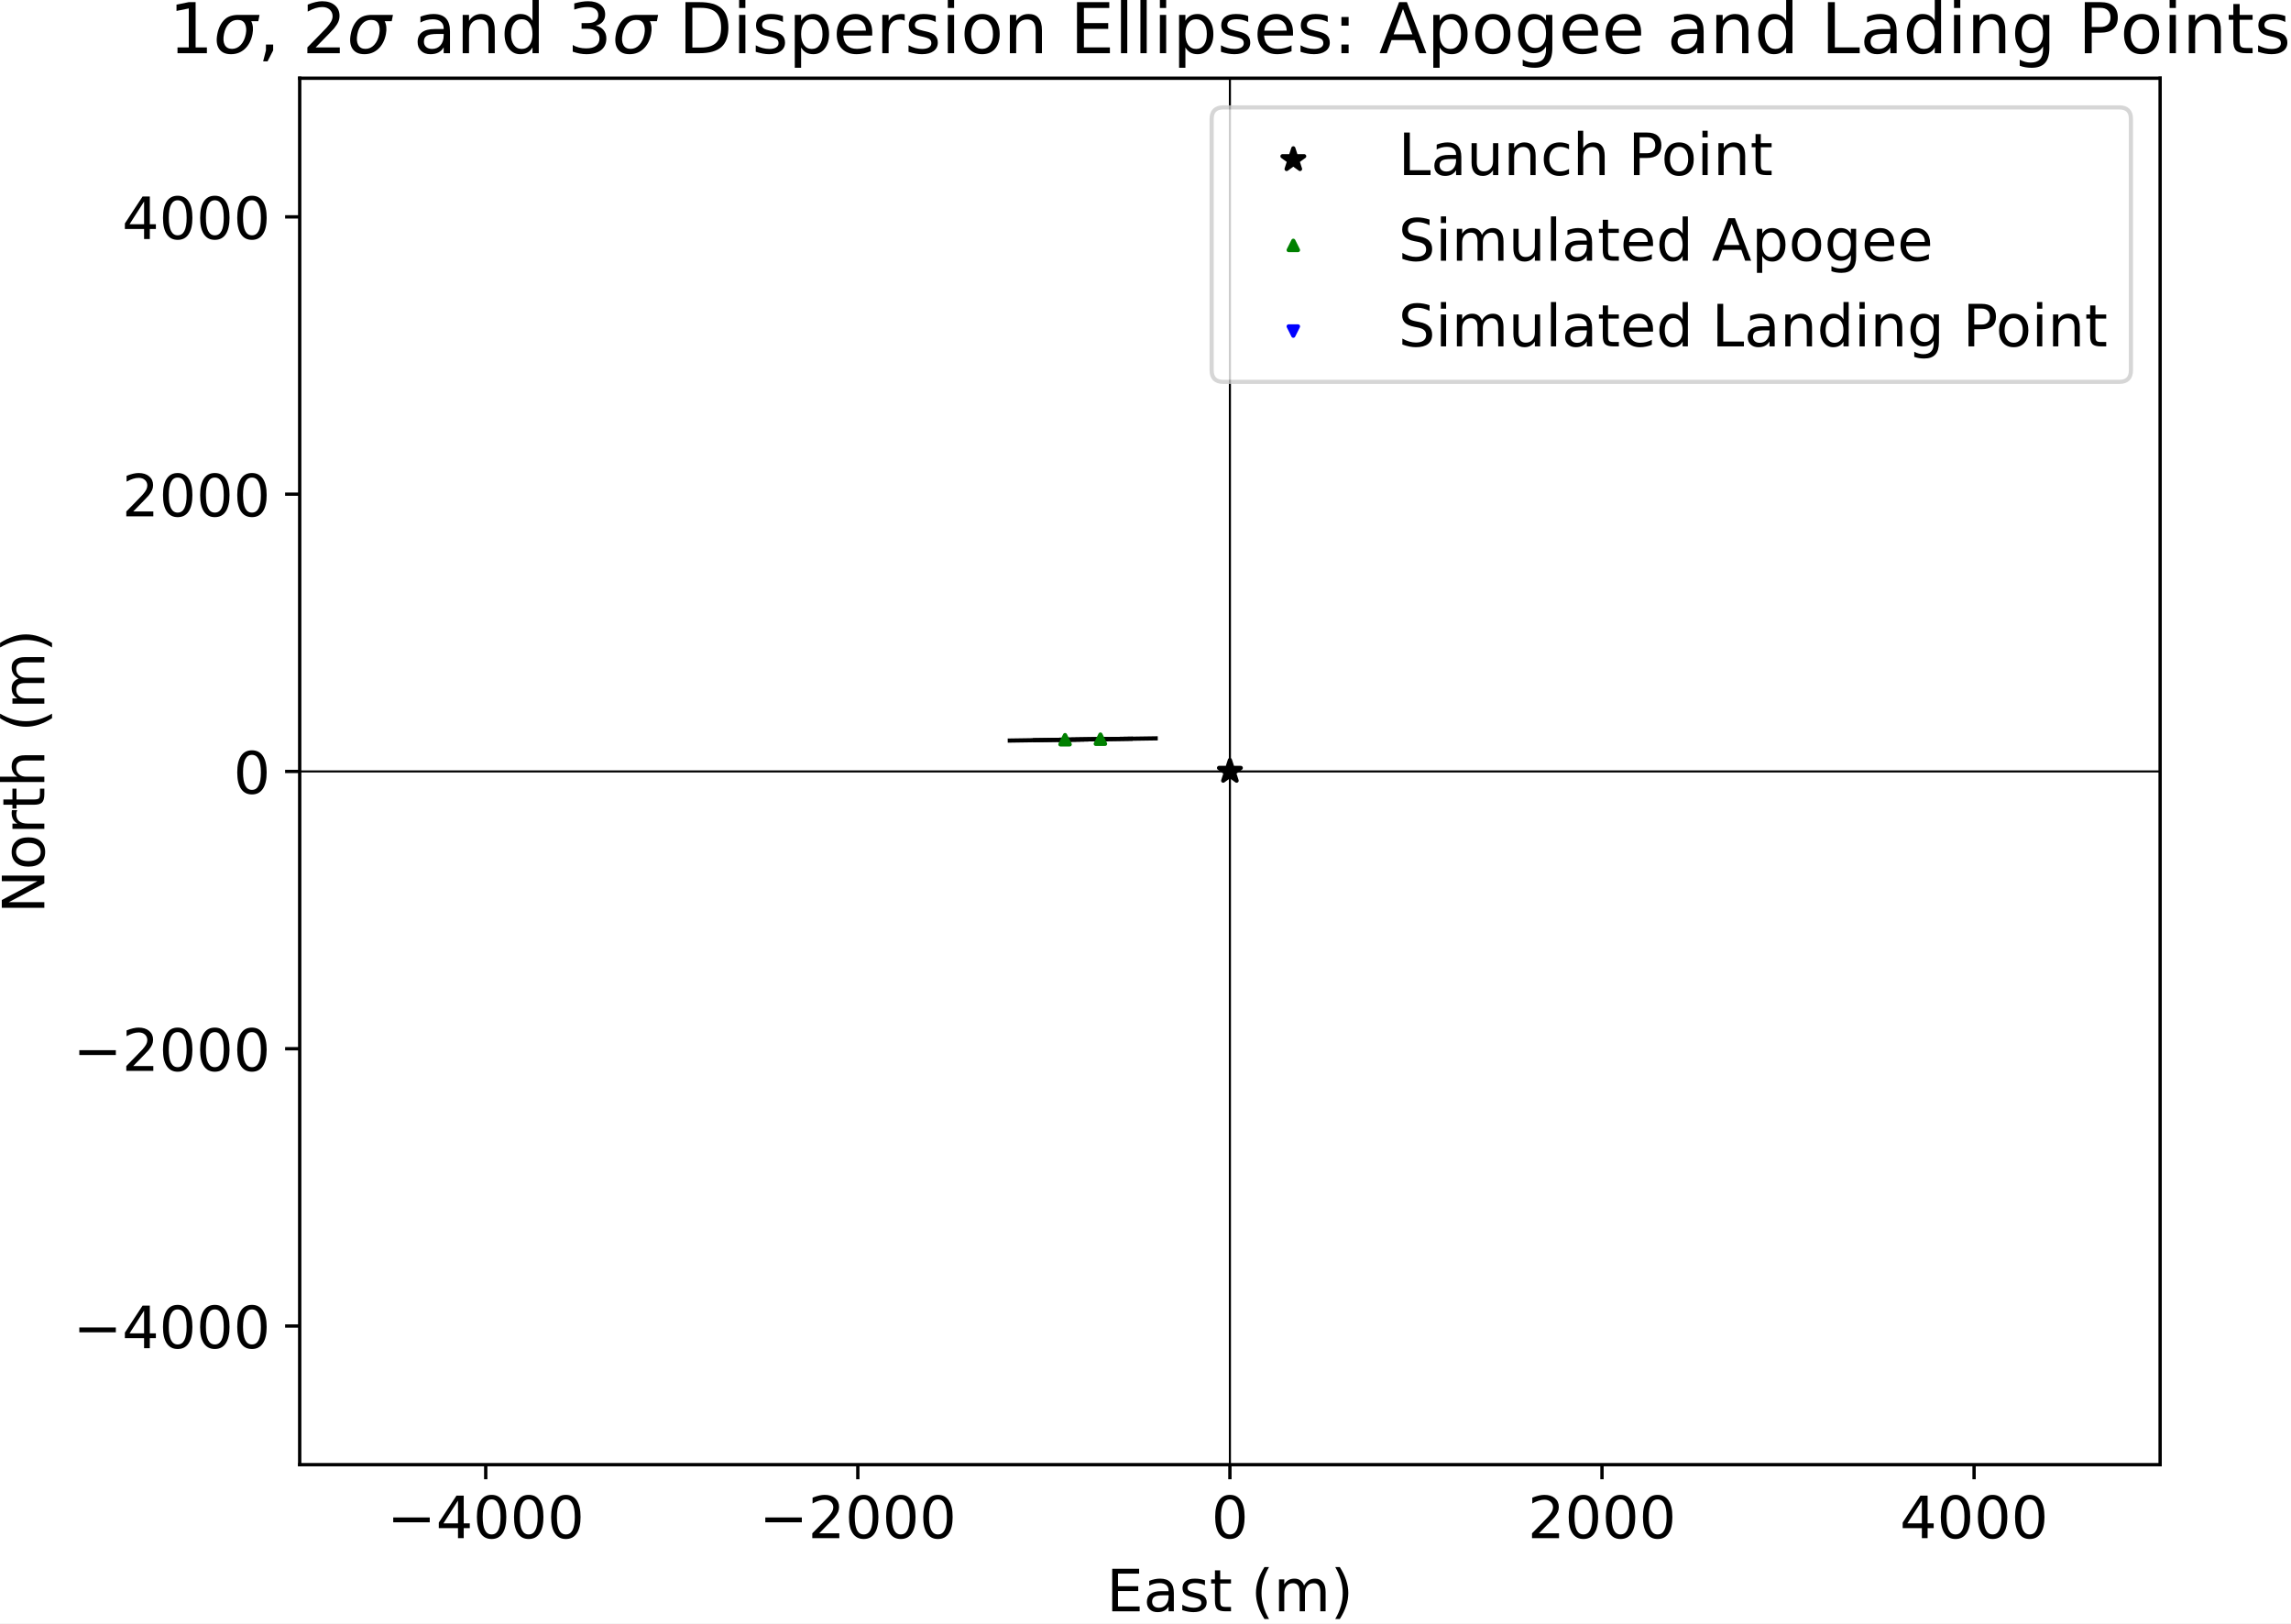
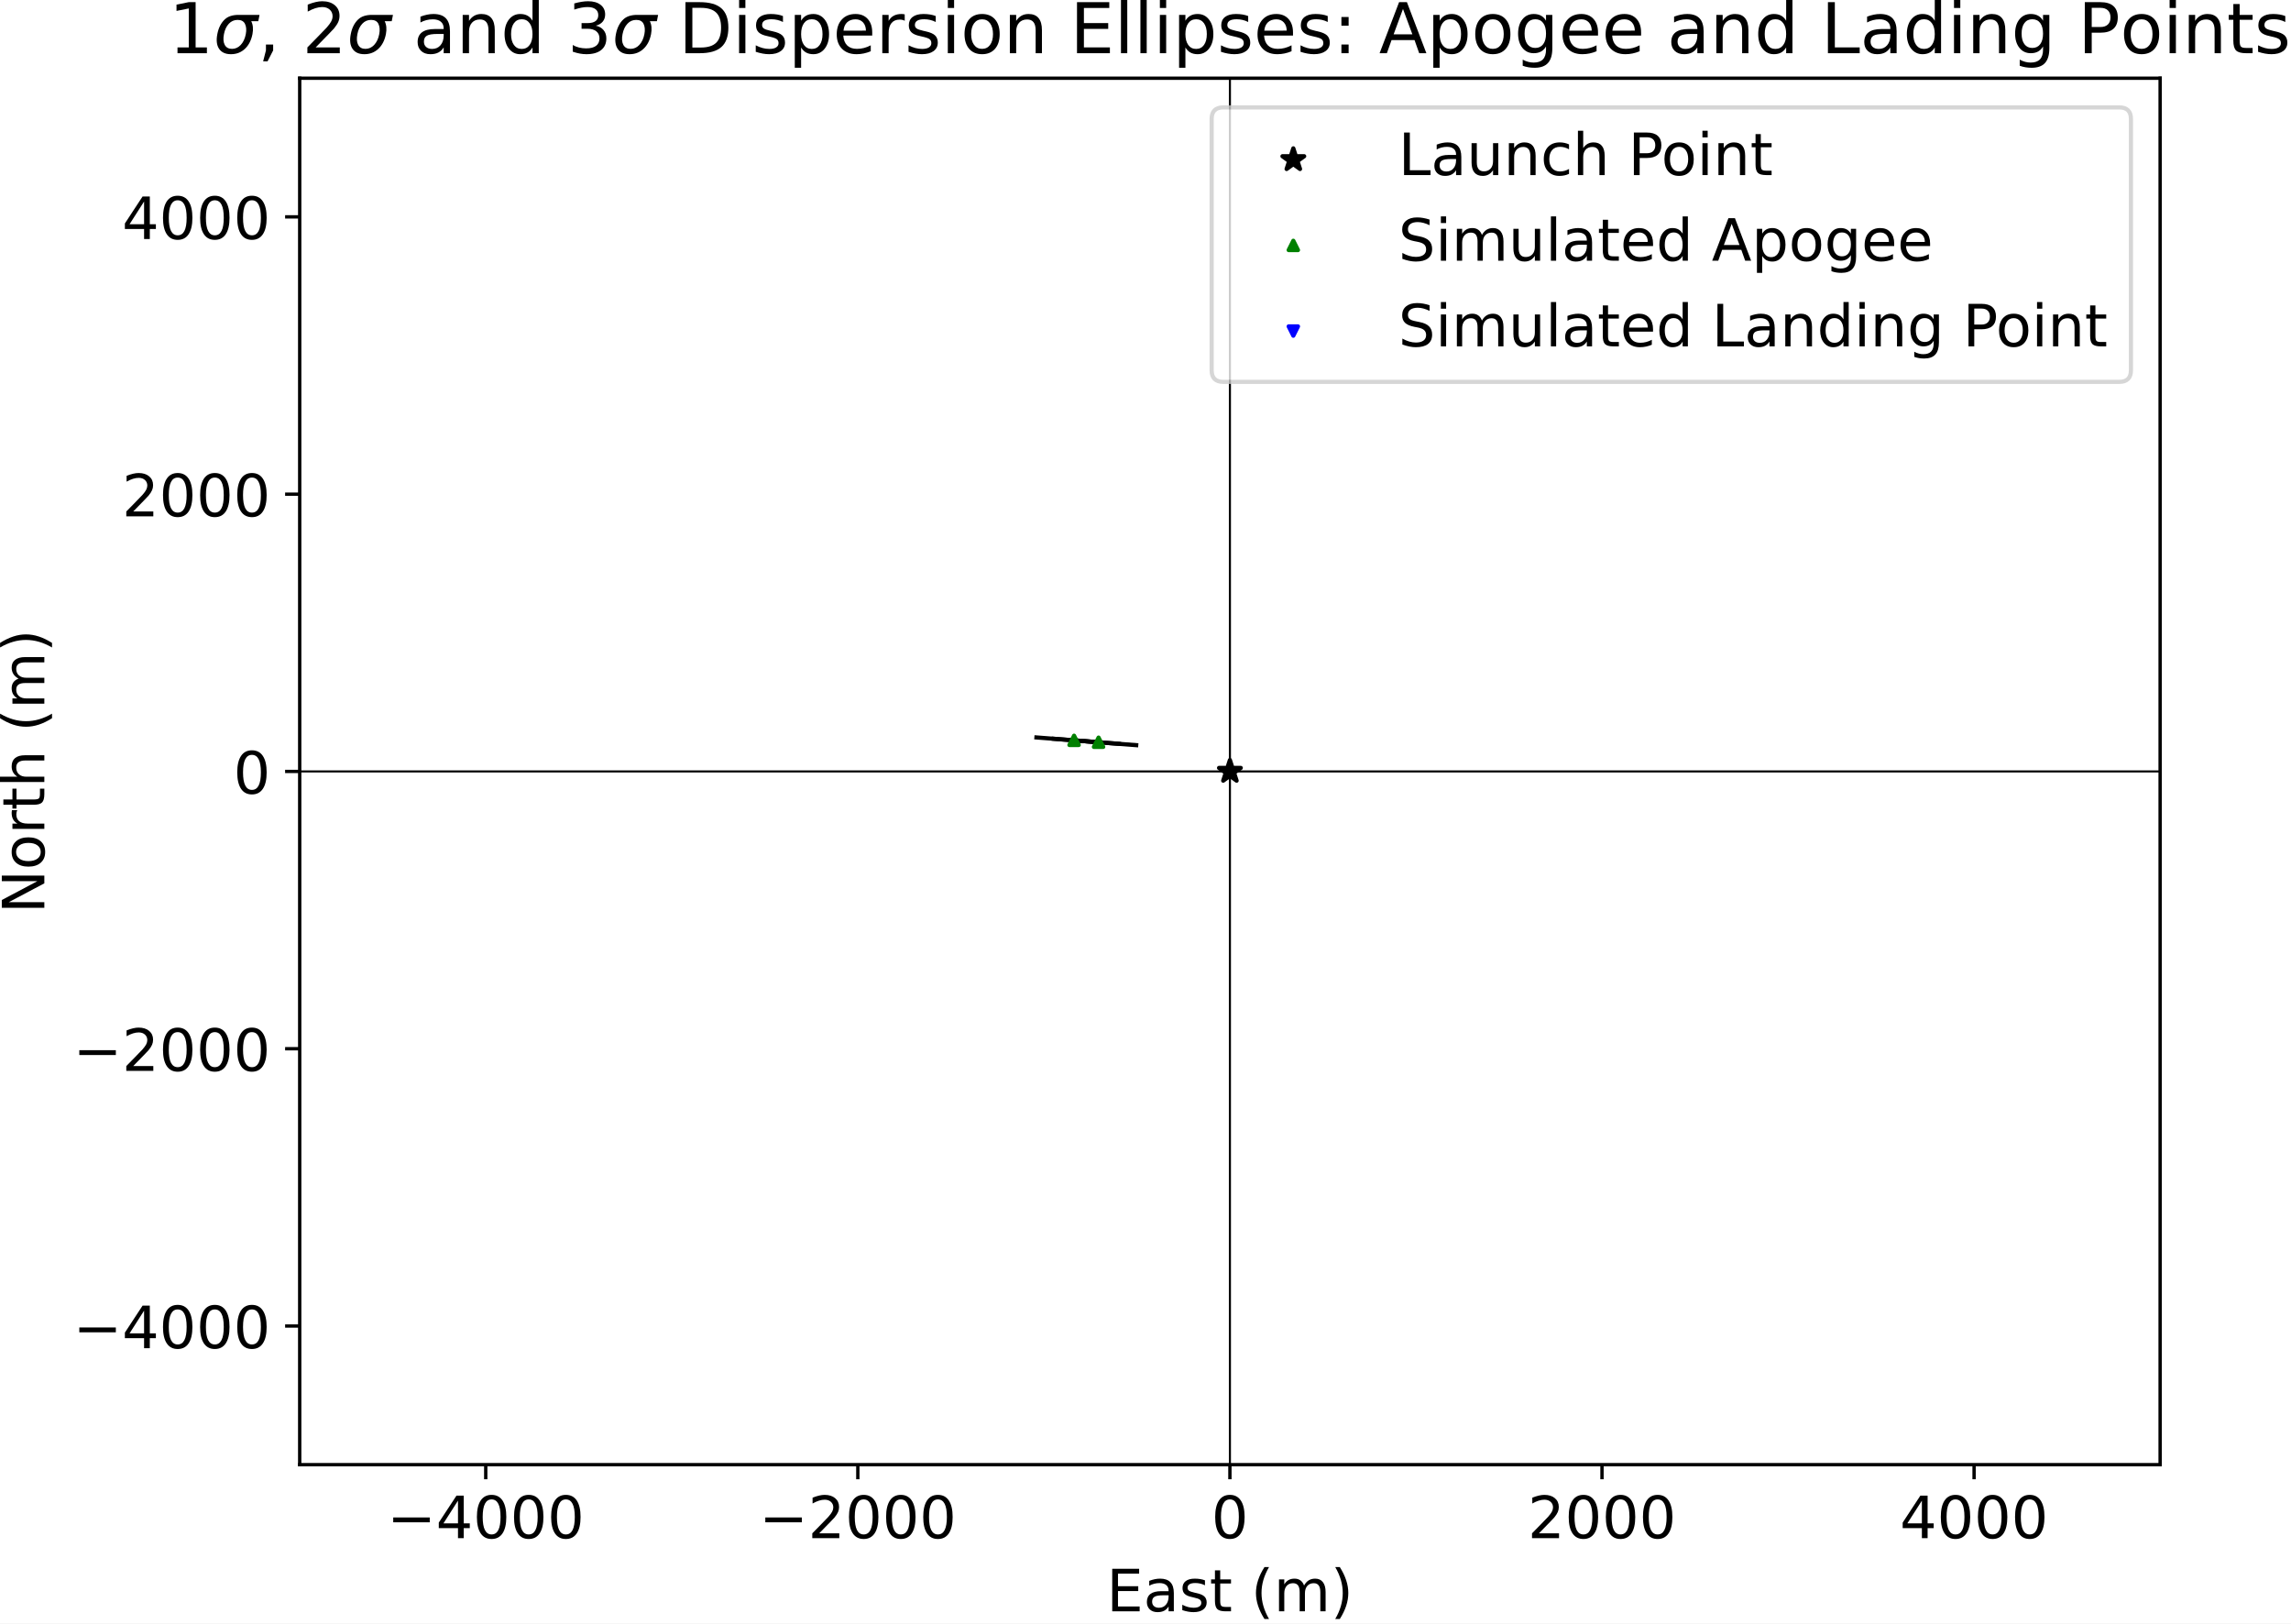
<svg xmlns="http://www.w3.org/2000/svg" xmlns:xlink="http://www.w3.org/1999/xlink" width="549.715pt" height="389.507pt" viewBox="0 0 549.715 389.507" version="1.1">
  <defs>
    <style type="text/css">*{stroke-linejoin: round; stroke-linecap: butt}</style>
  </defs>
  <g id="figure_1">
    <g id="patch_1">
      <path d="M 0 389.507  L 549.715 389.507  L 549.715 0  L 0 0  z " style="fill: #ffffff" />
    </g>
    <g id="axes_1">
      <g id="patch_2">
        <path d="M 71.911 351.408  L 518.311 351.408  L 518.311 18.768  L 71.911 18.768  z " style="fill: #ffffff" />
      </g>
      <g id="patch_3">
-         <path d="M 884.755 -57.603  C 877.961 -54.423 871.444 -51.373 866.64 -49.125  C 861.836 -46.877 859.136 -45.613 859.136 -45.613  C 859.136 -45.613 861.836 -46.877 866.64 -49.125  C 871.444 -51.373 877.961 -54.423 884.755 -57.603  C 891.549 -60.782 898.066 -63.832 902.871 -66.08  C 907.675 -68.329 910.374 -69.592 910.374 -69.592  C 910.374 -69.592 907.675 -68.329 902.871 -66.08  C 898.066 -63.832 891.549 -60.782 884.755 -57.603  z " clip-path="url(#p81b91c3a6a)" style="fill: #0000ff; fill-opacity: 0.2; stroke: #000000; stroke-linejoin: miter" />
+         <path d="M 884.714 -55.652  C 881.674 -54.784 878.758 -53.951 876.608 -53.337  C 874.459 -52.723 873.251 -52.378 873.251 -52.378  C 873.251 -52.378 874.459 -52.723 876.608 -53.337  C 878.758 -53.951 881.674 -54.784 884.714 -55.652  C 887.754 -56.52 890.67 -57.353 892.819 -57.967  C 894.969 -58.581 896.177 -58.926 896.177 -58.926  C 896.177 -58.926 894.969 -58.581 892.819 -57.967  C 890.67 -57.353 887.754 -56.52 884.714 -55.652  z " clip-path="url(#p2aa81effeb)" style="fill: #0000ff; fill-opacity: 0.2; stroke: #000000; stroke-linejoin: miter" />
      </g>
      <g id="patch_4">
-         <path d="M 884.755 -57.603  C 871.167 -51.244 858.133 -45.144 848.525 -40.647  C 838.916 -36.151 833.517 -33.624 833.517 -33.624  C 833.517 -33.624 838.916 -36.151 848.525 -40.647  C 858.133 -45.144 871.167 -51.244 884.755 -57.603  C 898.344 -63.962 911.377 -70.061 920.986 -74.558  C 930.594 -79.055 935.993 -81.581 935.993 -81.581  C 935.993 -81.581 930.594 -79.055 920.986 -74.558  C 911.377 -70.061 898.344 -63.962 884.755 -57.603  z " clip-path="url(#p81b91c3a6a)" style="fill: #0000ff; fill-opacity: 0.2; stroke: #000000; stroke-linejoin: miter" />
+         <path d="M 884.714 -55.652  C 878.634 -53.916 872.802 -52.25 868.503 -51.022  C 864.204 -49.794 861.788 -49.104 861.788 -49.104  C 861.788 -49.104 864.204 -49.794 868.503 -51.022  C 872.802 -52.25 878.634 -53.916 884.714 -55.652  C 890.794 -57.389 896.625 -59.054 900.925 -60.282  C 905.224 -61.51 907.639 -62.2 907.639 -62.2  C 907.639 -62.2 905.224 -61.51 900.925 -60.282  C 896.625 -59.054 890.794 -57.389 884.714 -55.652  z " clip-path="url(#p2aa81effeb)" style="fill: #0000ff; fill-opacity: 0.2; stroke: #000000; stroke-linejoin: miter" />
      </g>
      <g id="patch_5">
-         <path d="M 884.755 -57.603  C 864.373 -48.064 844.822 -38.915 830.409 -32.17  C 815.997 -25.425 807.898 -21.635 807.898 -21.635  C 807.898 -21.635 815.997 -25.425 830.409 -32.17  C 844.822 -38.915 864.373 -48.064 884.755 -57.603  C 905.138 -67.141 924.688 -76.291 939.101 -83.036  C 953.514 -89.78 961.612 -93.57 961.612 -93.57  C 961.612 -93.57 953.514 -89.78 939.101 -83.036  C 924.688 -76.291 905.138 -67.141 884.755 -57.603  z " clip-path="url(#p81b91c3a6a)" style="fill: #0000ff; fill-opacity: 0.2; stroke: #000000; stroke-linejoin: miter" />
+         <path d="M 884.714 -55.652  C 875.594 -53.047 866.846 -50.549 860.397 -48.707  C 853.949 -46.865 850.325 -45.83 850.325 -45.83  C 850.325 -45.83 853.949 -46.865 860.397 -48.707  C 866.846 -50.549 875.594 -53.047 884.714 -55.652  C 893.834 -58.257 902.581 -60.756 909.03 -62.597  C 915.479 -64.439 919.102 -65.474 919.102 -65.474  C 919.102 -65.474 915.479 -64.439 909.03 -62.597  C 902.581 -60.756 893.834 -58.257 884.714 -55.652  z " clip-path="url(#p2aa81effeb)" style="fill: #0000ff; fill-opacity: 0.2; stroke: #000000; stroke-linejoin: miter" />
      </g>
      <g id="patch_6">
-         <path d="M 259.797 177.415  C 258.206 177.439 256.679 177.462 255.554 177.48  C 254.429 177.497 253.797 177.506 253.797 177.506  C 253.797 177.506 254.429 177.497 255.554 177.48  C 256.679 177.462 258.206 177.439 259.797 177.415  C 261.389 177.391 262.915 177.368 264.04 177.351  C 265.166 177.334 265.798 177.324 265.798 177.324  C 265.798 177.324 265.166 177.334 264.04 177.351  C 262.915 177.368 261.389 177.391 259.797 177.415  z " clip-path="url(#p81b91c3a6a)" style="fill: #00ff00; fill-opacity: 0.2; stroke: #000000; stroke-linejoin: miter" />
+         <path d="M 260.657 177.857  C 259.555 177.771 258.498 177.689 257.719 177.629  C 256.939 177.569 256.502 177.535 256.502 177.535  C 256.502 177.535 256.939 177.569 257.719 177.629  C 258.498 177.689 259.555 177.771 260.657 177.857  C 261.76 177.942 262.817 178.024 263.596 178.084  C 264.375 178.145 264.813 178.179 264.813 178.179  C 264.813 178.179 264.375 178.145 263.596 178.084  C 262.817 178.024 261.76 177.942 260.657 177.857  z " clip-path="url(#p2aa81effeb)" style="fill: #00ff00; fill-opacity: 0.2; stroke: #000000; stroke-linejoin: miter" />
      </g>
      <g id="patch_7">
-         <path d="M 259.797 177.415  C 256.614 177.463 253.562 177.51 251.311 177.544  C 249.06 177.578 247.796 177.597 247.796 177.597  C 247.796 177.597 249.06 177.578 251.311 177.544  C 253.562 177.51 256.614 177.463 259.797 177.415  C 262.98 177.367 266.033 177.321 268.283 177.287  C 270.534 177.252 271.799 177.233 271.799 177.233  C 271.799 177.233 270.534 177.252 268.283 177.287  C 266.033 177.321 262.98 177.367 259.797 177.415  z " clip-path="url(#p81b91c3a6a)" style="fill: #00ff00; fill-opacity: 0.2; stroke: #000000; stroke-linejoin: miter" />
+         <path d="M 260.657 177.857  C 258.453 177.686 256.339 177.522 254.78 177.401  C 253.221 177.281 252.346 177.213 252.346 177.213  C 252.346 177.213 253.221 177.281 254.78 177.401  C 256.339 177.522 258.453 177.686 260.657 177.857  C 262.862 178.027 264.976 178.191 266.535 178.312  C 268.093 178.433 268.969 178.5 268.969 178.5  C 268.969 178.5 268.093 178.433 266.535 178.312  C 264.976 178.191 262.862 178.027 260.657 177.857  z " clip-path="url(#p2aa81effeb)" style="fill: #00ff00; fill-opacity: 0.2; stroke: #000000; stroke-linejoin: miter" />
      </g>
      <g id="patch_8">
-         <path d="M 259.797 177.415  C 255.023 177.488 250.444 177.557 247.068 177.608  C 243.692 177.659 241.795 177.688 241.795 177.688  C 241.795 177.688 243.692 177.659 247.068 177.608  C 250.444 177.557 255.023 177.488 259.797 177.415  C 264.571 177.343 269.151 177.273 272.527 177.222  C 275.902 177.171 277.799 177.142 277.799 177.142  C 277.799 177.142 275.902 177.171 272.527 177.222  C 269.151 177.273 264.571 177.343 259.797 177.415  z " clip-path="url(#p81b91c3a6a)" style="fill: #00ff00; fill-opacity: 0.2; stroke: #000000; stroke-linejoin: miter" />
+         <path d="M 260.657 177.857  C 257.351 177.6 254.18 177.355 251.842 177.174  C 249.504 176.993 248.19 176.891 248.19 176.891  C 248.19 176.891 249.504 176.993 251.842 177.174  C 254.18 177.355 257.351 177.6 260.657 177.857  C 263.964 178.113 267.135 178.358 269.473 178.539  C 271.811 178.721 273.125 178.822 273.125 178.822  C 273.125 178.822 271.811 178.721 269.473 178.539  C 267.135 178.358 263.964 178.113 260.657 177.857  z " clip-path="url(#p2aa81effeb)" style="fill: #00ff00; fill-opacity: 0.2; stroke: #000000; stroke-linejoin: miter" />
      </g>
      <g id="PathCollection_1">
        <defs>
-           <path id="m29f94beed4" d="M 0 -2.739  L -0.615 -0.846  L -2.605 -0.846  L -0.995 0.323  L -1.61 2.216  L -0 1.046  L 1.61 2.216  L 0.995 0.323  L 2.605 -0.846  L 0.615 -0.846  z " style="stroke: #000000" />
+           <path id="m7c6712a4f1" d="M 0 -2.739  L -0.615 -0.846  L -2.605 -0.846  L -0.995 0.323  L -1.61 2.216  L -0 1.046  L 1.61 2.216  L 0.995 0.323  L 2.605 -0.846  L 0.615 -0.846  z " style="stroke: #000000" />
        </defs>
-         <g clip-path="url(#p81b91c3a6a)">
-           <use xlink:href="#m29f94beed4" x="295.111" y="185.088" style="stroke: #000000" />
+         <g clip-path="url(#p2aa81effeb)">
+           <use xlink:href="#m7c6712a4f1" x="295.111" y="185.088" style="stroke: #000000" />
        </g>
      </g>
      <g id="PathCollection_2">
        <defs>
-           <path id="m6e2fe263b8" d="M 0 -1.118  L -1.118 1.118  L 1.118 1.118  z " style="stroke: #008000" />
+           <path id="m1bcacae730" d="M 0 -1.118  L -1.118 1.118  L 1.118 1.118  z " style="stroke: #008000" />
        </defs>
-         <g clip-path="url(#p81b91c3a6a)">
-           <use xlink:href="#m6e2fe263b8" x="264.04" y="177.351" style="fill: #008000; stroke: #008000" />
-           <use xlink:href="#m6e2fe263b8" x="255.554" y="177.48" style="fill: #008000; stroke: #008000" />
+         <g clip-path="url(#p2aa81effeb)">
+           <use xlink:href="#m1bcacae730" x="263.596" y="178.084" style="fill: #008000; stroke: #008000" />
+           <use xlink:href="#m1bcacae730" x="257.719" y="177.629" style="fill: #008000; stroke: #008000" />
        </g>
      </g>
      <g id="PathCollection_3">
        <defs>
-           <path id="m8ab99b69d7" d="M -0 1.118  L 1.118 -1.118  L -1.118 -1.118  z " style="stroke: #0000ff" />
+           <path id="m0e94efb087" d="M -0 1.118  L 1.118 -1.118  L -1.118 -1.118  z " style="stroke: #0000ff" />
        </defs>
-         <g clip-path="url(#p81b91c3a6a)" />
+         <g clip-path="url(#p2aa81effeb)" />
      </g>
      <g id="matplotlib.axis_1">
        <g id="xtick_1">
          <g id="line2d_1">
            <defs>
-               <path id="ma842c870fa" d="M 0 0  L 0 3.5  " style="stroke: #000000; stroke-width: 0.8" />
-             </defs>
-             <g>
-               <use xlink:href="#ma842c870fa" x="116.551" y="351.408" style="stroke: #000000; stroke-width: 0.8" />
+               <path id="m51ad701c44" d="M 0 0  L 0 3.5  " style="stroke: #000000; stroke-width: 0.8" />
+             </defs>
+             <g>
+               <use xlink:href="#m51ad701c44" x="116.551" y="351.408" style="stroke: #000000; stroke-width: 0.8" />
            </g>
          </g>
          <g id="text_1">
            <g transform="translate(92.87016 369.0458) scale(0.14 -0.14)">
              <defs>
                <path id="DejaVuSans-2212" d="M 678 2272  L 4684 2272  L 4684 1741  L 678 1741  L 678 2272  z " transform="scale(0.015625)" />
                <path id="DejaVuSans-34" d="M 2419 4116  L 825 1625  L 2419 1625  L 2419 4116  z M 2253 4666  L 3047 4666  L 3047 1625  L 3713 1625  L 3713 1100  L 3047 1100  L 3047 0  L 2419 0  L 2419 1100  L 313 1100  L 313 1709  L 2253 4666  z " transform="scale(0.015625)" />
                <path id="DejaVuSans-30" d="M 2034 4250  Q 1547 4250 1301 3770  Q 1056 3291 1056 2328  Q 1056 1369 1301 889  Q 1547 409 2034 409  Q 2525 409 2770 889  Q 3016 1369 3016 2328  Q 3016 3291 2770 3770  Q 2525 4250 2034 4250  z M 2034 4750  Q 2819 4750 3233 4129  Q 3647 3509 3647 2328  Q 3647 1150 3233 529  Q 2819 -91 2034 -91  Q 1250 -91 836 529  Q 422 1150 422 2328  Q 422 3509 836 4129  Q 1250 4750 2034 4750  z " transform="scale(0.015625)" />
              </defs>
              <use xlink:href="#DejaVuSans-2212" />
              <use xlink:href="#DejaVuSans-34" x="83.789" />
              <use xlink:href="#DejaVuSans-30" x="147.412" />
              <use xlink:href="#DejaVuSans-30" x="211.035" />
              <use xlink:href="#DejaVuSans-30" x="274.658" />
            </g>
          </g>
        </g>
        <g id="xtick_2">
          <g id="line2d_2">
            <g>
-               <use xlink:href="#ma842c870fa" x="205.831" y="351.408" style="stroke: #000000; stroke-width: 0.8" />
+               <use xlink:href="#m51ad701c44" x="205.831" y="351.408" style="stroke: #000000; stroke-width: 0.8" />
            </g>
          </g>
          <g id="text_2">
            <g transform="translate(182.1502 369.0458) scale(0.14 -0.14)">
              <defs>
                <path id="DejaVuSans-32" d="M 1228 531  L 3431 531  L 3431 0  L 469 0  L 469 531  Q 828 903 1448 1529  Q 2069 2156 2228 2338  Q 2531 2678 2651 2914  Q 2772 3150 2772 3378  Q 2772 3750 2511 3984  Q 2250 4219 1831 4219  Q 1534 4219 1204 4116  Q 875 4013 500 3803  L 500 4441  Q 881 4594 1212 4672  Q 1544 4750 1819 4750  Q 2544 4750 2975 4387  Q 3406 4025 3406 3419  Q 3406 3131 3298 2873  Q 3191 2616 2906 2266  Q 2828 2175 2409 1742  Q 1991 1309 1228 531  z " transform="scale(0.015625)" />
              </defs>
              <use xlink:href="#DejaVuSans-2212" />
              <use xlink:href="#DejaVuSans-32" x="83.789" />
              <use xlink:href="#DejaVuSans-30" x="147.412" />
              <use xlink:href="#DejaVuSans-30" x="211.035" />
              <use xlink:href="#DejaVuSans-30" x="274.658" />
            </g>
          </g>
        </g>
        <g id="xtick_3">
          <g id="line2d_3">
            <g>
-               <use xlink:href="#ma842c870fa" x="295.111" y="351.408" style="stroke: #000000; stroke-width: 0.8" />
+               <use xlink:href="#m51ad701c44" x="295.111" y="351.408" style="stroke: #000000; stroke-width: 0.8" />
            </g>
          </g>
          <g id="text_3">
            <g transform="translate(290.6572 369.0458) scale(0.14 -0.14)">
              <use xlink:href="#DejaVuSans-30" />
            </g>
          </g>
        </g>
        <g id="xtick_4">
          <g id="line2d_4">
            <g>
-               <use xlink:href="#ma842c870fa" x="384.391" y="351.408" style="stroke: #000000; stroke-width: 0.8" />
+               <use xlink:href="#m51ad701c44" x="384.391" y="351.408" style="stroke: #000000; stroke-width: 0.8" />
            </g>
          </g>
          <g id="text_4">
            <g transform="translate(366.5759 369.0458) scale(0.14 -0.14)">
              <use xlink:href="#DejaVuSans-32" />
              <use xlink:href="#DejaVuSans-30" x="63.623" />
              <use xlink:href="#DejaVuSans-30" x="127.246" />
              <use xlink:href="#DejaVuSans-30" x="190.869" />
            </g>
          </g>
        </g>
        <g id="xtick_5">
          <g id="line2d_5">
            <g>
-               <use xlink:href="#ma842c870fa" x="473.671" y="351.408" style="stroke: #000000; stroke-width: 0.8" />
+               <use xlink:href="#m51ad701c44" x="473.671" y="351.408" style="stroke: #000000; stroke-width: 0.8" />
            </g>
          </g>
          <g id="text_5">
            <g transform="translate(455.8559 369.0458) scale(0.14 -0.14)">
              <use xlink:href="#DejaVuSans-34" />
              <use xlink:href="#DejaVuSans-30" x="63.623" />
              <use xlink:href="#DejaVuSans-30" x="127.246" />
              <use xlink:href="#DejaVuSans-30" x="190.869" />
            </g>
          </g>
        </g>
        <g id="text_6">
          <g transform="translate(265.502 386.5952) scale(0.14 -0.14)">
            <defs>
              <path id="DejaVuSans-45" d="M 628 4666  L 3578 4666  L 3578 4134  L 1259 4134  L 1259 2753  L 3481 2753  L 3481 2222  L 1259 2222  L 1259 531  L 3634 531  L 3634 0  L 628 0  L 628 4666  z " transform="scale(0.015625)" />
              <path id="DejaVuSans-61" d="M 2194 1759  Q 1497 1759 1228 1600  Q 959 1441 959 1056  Q 959 750 1161 570  Q 1363 391 1709 391  Q 2188 391 2477 730  Q 2766 1069 2766 1631  L 2766 1759  L 2194 1759  z M 3341 1997  L 3341 0  L 2766 0  L 2766 531  Q 2569 213 2275 61  Q 1981 -91 1556 -91  Q 1019 -91 701 211  Q 384 513 384 1019  Q 384 1609 779 1909  Q 1175 2209 1959 2209  L 2766 2209  L 2766 2266  Q 2766 2663 2505 2880  Q 2244 3097 1772 3097  Q 1472 3097 1187 3025  Q 903 2953 641 2809  L 641 3341  Q 956 3463 1253 3523  Q 1550 3584 1831 3584  Q 2591 3584 2966 3190  Q 3341 2797 3341 1997  z " transform="scale(0.015625)" />
              <path id="DejaVuSans-73" d="M 2834 3397  L 2834 2853  Q 2591 2978 2328 3040  Q 2066 3103 1784 3103  Q 1356 3103 1142 2972  Q 928 2841 928 2578  Q 928 2378 1081 2264  Q 1234 2150 1697 2047  L 1894 2003  Q 2506 1872 2764 1633  Q 3022 1394 3022 966  Q 3022 478 2636 193  Q 2250 -91 1575 -91  Q 1294 -91 989 -36  Q 684 19 347 128  L 347 722  Q 666 556 975 473  Q 1284 391 1588 391  Q 1994 391 2212 530  Q 2431 669 2431 922  Q 2431 1156 2273 1281  Q 2116 1406 1581 1522  L 1381 1569  Q 847 1681 609 1914  Q 372 2147 372 2553  Q 372 3047 722 3315  Q 1072 3584 1716 3584  Q 2034 3584 2315 3537  Q 2597 3491 2834 3397  z " transform="scale(0.015625)" />
              <path id="DejaVuSans-74" d="M 1172 4494  L 1172 3500  L 2356 3500  L 2356 3053  L 1172 3053  L 1172 1153  Q 1172 725 1289 603  Q 1406 481 1766 481  L 2356 481  L 2356 0  L 1766 0  Q 1100 0 847 248  Q 594 497 594 1153  L 594 3053  L 172 3053  L 172 3500  L 594 3500  L 594 4494  L 1172 4494  z " transform="scale(0.015625)" />
              <path id="DejaVuSans-20" transform="scale(0.015625)" />
              <path id="DejaVuSans-28" d="M 1984 4856  Q 1566 4138 1362 3434  Q 1159 2731 1159 2009  Q 1159 1288 1364 580  Q 1569 -128 1984 -844  L 1484 -844  Q 1016 -109 783 600  Q 550 1309 550 2009  Q 550 2706 781 3412  Q 1013 4119 1484 4856  L 1984 4856  z " transform="scale(0.015625)" />
              <path id="DejaVuSans-6d" d="M 3328 2828  Q 3544 3216 3844 3400  Q 4144 3584 4550 3584  Q 5097 3584 5394 3201  Q 5691 2819 5691 2113  L 5691 0  L 5113 0  L 5113 2094  Q 5113 2597 4934 2840  Q 4756 3084 4391 3084  Q 3944 3084 3684 2787  Q 3425 2491 3425 1978  L 3425 0  L 2847 0  L 2847 2094  Q 2847 2600 2669 2842  Q 2491 3084 2119 3084  Q 1678 3084 1418 2786  Q 1159 2488 1159 1978  L 1159 0  L 581 0  L 581 3500  L 1159 3500  L 1159 2956  Q 1356 3278 1631 3431  Q 1906 3584 2284 3584  Q 2666 3584 2933 3390  Q 3200 3197 3328 2828  z " transform="scale(0.015625)" />
              <path id="DejaVuSans-29" d="M 513 4856  L 1013 4856  Q 1481 4119 1714 3412  Q 1947 2706 1947 2009  Q 1947 1309 1714 600  Q 1481 -109 1013 -844  L 513 -844  Q 928 -128 1133 580  Q 1338 1288 1338 2009  Q 1338 2731 1133 3434  Q 928 4138 513 4856  z " transform="scale(0.015625)" />
            </defs>
            <use xlink:href="#DejaVuSans-45" />
            <use xlink:href="#DejaVuSans-61" x="63.184" />
            <use xlink:href="#DejaVuSans-73" x="124.463" />
            <use xlink:href="#DejaVuSans-74" x="176.562" />
            <use xlink:href="#DejaVuSans-20" x="215.771" />
            <use xlink:href="#DejaVuSans-28" x="247.559" />
            <use xlink:href="#DejaVuSans-6d" x="286.572" />
            <use xlink:href="#DejaVuSans-29" x="383.984" />
          </g>
        </g>
      </g>
      <g id="matplotlib.axis_2">
        <g id="ytick_1">
          <g id="line2d_6">
            <defs>
-               <path id="m833cebc4b7" d="M 0 0  L -3.5 0  " style="stroke: #000000; stroke-width: 0.8" />
-             </defs>
-             <g>
-               <use xlink:href="#m833cebc4b7" x="71.911" y="318.144" style="stroke: #000000; stroke-width: 0.8" />
+               <path id="mfba6aefbe6" d="M 0 0  L -3.5 0  " style="stroke: #000000; stroke-width: 0.8" />
+             </defs>
+             <g>
+               <use xlink:href="#mfba6aefbe6" x="71.911" y="318.144" style="stroke: #000000; stroke-width: 0.8" />
            </g>
          </g>
          <g id="text_7">
            <g transform="translate(17.54938 323.4629) scale(0.14 -0.14)">
              <use xlink:href="#DejaVuSans-2212" />
              <use xlink:href="#DejaVuSans-34" x="83.789" />
              <use xlink:href="#DejaVuSans-30" x="147.412" />
              <use xlink:href="#DejaVuSans-30" x="211.035" />
              <use xlink:href="#DejaVuSans-30" x="274.658" />
            </g>
          </g>
        </g>
        <g id="ytick_2">
          <g id="line2d_7">
            <g>
-               <use xlink:href="#m833cebc4b7" x="71.911" y="251.616" style="stroke: #000000; stroke-width: 0.8" />
+               <use xlink:href="#mfba6aefbe6" x="71.911" y="251.616" style="stroke: #000000; stroke-width: 0.8" />
            </g>
          </g>
          <g id="text_8">
            <g transform="translate(17.54938 256.9349) scale(0.14 -0.14)">
              <use xlink:href="#DejaVuSans-2212" />
              <use xlink:href="#DejaVuSans-32" x="83.789" />
              <use xlink:href="#DejaVuSans-30" x="147.412" />
              <use xlink:href="#DejaVuSans-30" x="211.035" />
              <use xlink:href="#DejaVuSans-30" x="274.658" />
            </g>
          </g>
        </g>
        <g id="ytick_3">
          <g id="line2d_8">
            <g>
-               <use xlink:href="#m833cebc4b7" x="71.911" y="185.088" style="stroke: #000000; stroke-width: 0.8" />
+               <use xlink:href="#mfba6aefbe6" x="71.911" y="185.088" style="stroke: #000000; stroke-width: 0.8" />
            </g>
          </g>
          <g id="text_9">
            <g transform="translate(56.00344 190.4069) scale(0.14 -0.14)">
              <use xlink:href="#DejaVuSans-30" />
            </g>
          </g>
        </g>
        <g id="ytick_4">
          <g id="line2d_9">
            <g>
-               <use xlink:href="#m833cebc4b7" x="71.911" y="118.56" style="stroke: #000000; stroke-width: 0.8" />
+               <use xlink:href="#mfba6aefbe6" x="71.911" y="118.56" style="stroke: #000000; stroke-width: 0.8" />
            </g>
          </g>
          <g id="text_10">
            <g transform="translate(29.28094 123.8789) scale(0.14 -0.14)">
              <use xlink:href="#DejaVuSans-32" />
              <use xlink:href="#DejaVuSans-30" x="63.623" />
              <use xlink:href="#DejaVuSans-30" x="127.246" />
              <use xlink:href="#DejaVuSans-30" x="190.869" />
            </g>
          </g>
        </g>
        <g id="ytick_5">
          <g id="line2d_10">
            <g>
-               <use xlink:href="#m833cebc4b7" x="71.911" y="52.032" style="stroke: #000000; stroke-width: 0.8" />
+               <use xlink:href="#mfba6aefbe6" x="71.911" y="52.032" style="stroke: #000000; stroke-width: 0.8" />
            </g>
          </g>
          <g id="text_11">
            <g transform="translate(29.28094 57.35091) scale(0.14 -0.14)">
              <use xlink:href="#DejaVuSans-34" />
              <use xlink:href="#DejaVuSans-30" x="63.623" />
              <use xlink:href="#DejaVuSans-30" x="127.246" />
              <use xlink:href="#DejaVuSans-30" x="190.869" />
            </g>
          </g>
        </g>
        <g id="text_12">
          <g transform="translate(10.63781 219.1714) rotate(-90) scale(0.14 -0.14)">
            <defs>
              <path id="DejaVuSans-4e" d="M 628 4666  L 1478 4666  L 3547 763  L 3547 4666  L 4159 4666  L 4159 0  L 3309 0  L 1241 3903  L 1241 0  L 628 0  L 628 4666  z " transform="scale(0.015625)" />
              <path id="DejaVuSans-6f" d="M 1959 3097  Q 1497 3097 1228 2736  Q 959 2375 959 1747  Q 959 1119 1226 758  Q 1494 397 1959 397  Q 2419 397 2687 759  Q 2956 1122 2956 1747  Q 2956 2369 2687 2733  Q 2419 3097 1959 3097  z M 1959 3584  Q 2709 3584 3137 3096  Q 3566 2609 3566 1747  Q 3566 888 3137 398  Q 2709 -91 1959 -91  Q 1206 -91 779 398  Q 353 888 353 1747  Q 353 2609 779 3096  Q 1206 3584 1959 3584  z " transform="scale(0.015625)" />
              <path id="DejaVuSans-72" d="M 2631 2963  Q 2534 3019 2420 3045  Q 2306 3072 2169 3072  Q 1681 3072 1420 2755  Q 1159 2438 1159 1844  L 1159 0  L 581 0  L 581 3500  L 1159 3500  L 1159 2956  Q 1341 3275 1631 3429  Q 1922 3584 2338 3584  Q 2397 3584 2469 3576  Q 2541 3569 2628 3553  L 2631 2963  z " transform="scale(0.015625)" />
              <path id="DejaVuSans-68" d="M 3513 2113  L 3513 0  L 2938 0  L 2938 2094  Q 2938 2591 2744 2837  Q 2550 3084 2163 3084  Q 1697 3084 1428 2787  Q 1159 2491 1159 1978  L 1159 0  L 581 0  L 581 4863  L 1159 4863  L 1159 2956  Q 1366 3272 1645 3428  Q 1925 3584 2291 3584  Q 2894 3584 3203 3211  Q 3513 2838 3513 2113  z " transform="scale(0.015625)" />
            </defs>
            <use xlink:href="#DejaVuSans-4e" />
            <use xlink:href="#DejaVuSans-6f" x="74.805" />
            <use xlink:href="#DejaVuSans-72" x="135.986" />
            <use xlink:href="#DejaVuSans-74" x="177.1" />
            <use xlink:href="#DejaVuSans-68" x="216.309" />
            <use xlink:href="#DejaVuSans-20" x="279.688" />
            <use xlink:href="#DejaVuSans-28" x="311.475" />
            <use xlink:href="#DejaVuSans-6d" x="350.488" />
            <use xlink:href="#DejaVuSans-29" x="447.9" />
          </g>
        </g>
      </g>
      <g id="line2d_11">
-         <path d="M 71.911 185.088  L 518.311 185.088  " clip-path="url(#p81b91c3a6a)" style="fill: none; stroke: #000000; stroke-width: 0.5; stroke-linecap: square" />
+         <path d="M 71.911 185.088  L 518.311 185.088  " clip-path="url(#p2aa81effeb)" style="fill: none; stroke: #000000; stroke-width: 0.5; stroke-linecap: square" />
      </g>
      <g id="line2d_12">
-         <path d="M 295.111 351.408  L 295.111 18.768  " clip-path="url(#p81b91c3a6a)" style="fill: none; stroke: #000000; stroke-width: 0.5; stroke-linecap: square" />
+         <path d="M 295.111 351.408  L 295.111 18.768  " clip-path="url(#p2aa81effeb)" style="fill: none; stroke: #000000; stroke-width: 0.5; stroke-linecap: square" />
      </g>
      <g id="patch_9">
        <path d="M 71.911 351.408  L 71.911 18.768  " style="fill: none; stroke: #000000; stroke-width: 0.8; stroke-linejoin: miter; stroke-linecap: square" />
      </g>
      <g id="patch_10">
        <path d="M 518.311 351.408  L 518.311 18.768  " style="fill: none; stroke: #000000; stroke-width: 0.8; stroke-linejoin: miter; stroke-linecap: square" />
      </g>
      <g id="patch_11">
        <path d="M 71.911 351.408  L 518.311 351.408  " style="fill: none; stroke: #000000; stroke-width: 0.8; stroke-linejoin: miter; stroke-linecap: square" />
      </g>
      <g id="patch_12">
        <path d="M 71.911 18.768  L 518.311 18.768  " style="fill: none; stroke: #000000; stroke-width: 0.8; stroke-linejoin: miter; stroke-linecap: square" />
      </g>
      <g id="text_13">
        <g transform="translate(40.50694 12.768) scale(0.168 -0.168)">
          <defs>
            <path id="DejaVuSans-31" d="M 794 531  L 1825 531  L 1825 4091  L 703 3866  L 703 4441  L 1819 4666  L 2450 4666  L 2450 531  L 3481 531  L 3481 0  L 794 0  L 794 531  z " transform="scale(0.015625)" />
            <path id="DejaVuSans-Oblique-3c3" d="M 2219 3044  Q 1744 3044 1422 2700  Q 1081 2341 969 1747  Q 844 1119 1044 756  Q 1241 397 1706 397  Q 2166 397 2503 759  Q 2844 1122 2966 1747  Q 3075 2319 2881 2700  Q 2700 3044 2219 3044  z M 2309 3503  L 4219 3500  L 4106 2925  L 3463 2925  Q 3706 2438 3575 1747  Q 3406 888 2884 400  Q 2359 -91 1609 -91  Q 856 -91 525 400  Q 194 888 363 1747  Q 528 2609 1050 3097  Q 1484 3503 2309 3503  z " transform="scale(0.015625)" />
            <path id="DejaVuSans-2c" d="M 750 794  L 1409 794  L 1409 256  L 897 -744  L 494 -744  L 750 256  L 750 794  z " transform="scale(0.015625)" />
            <path id="DejaVuSans-6e" d="M 3513 2113  L 3513 0  L 2938 0  L 2938 2094  Q 2938 2591 2744 2837  Q 2550 3084 2163 3084  Q 1697 3084 1428 2787  Q 1159 2491 1159 1978  L 1159 0  L 581 0  L 581 3500  L 1159 3500  L 1159 2956  Q 1366 3272 1645 3428  Q 1925 3584 2291 3584  Q 2894 3584 3203 3211  Q 3513 2838 3513 2113  z " transform="scale(0.015625)" />
            <path id="DejaVuSans-64" d="M 2906 2969  L 2906 4863  L 3481 4863  L 3481 0  L 2906 0  L 2906 525  Q 2725 213 2448 61  Q 2172 -91 1784 -91  Q 1150 -91 751 415  Q 353 922 353 1747  Q 353 2572 751 3078  Q 1150 3584 1784 3584  Q 2172 3584 2448 3432  Q 2725 3281 2906 2969  z M 947 1747  Q 947 1113 1208 752  Q 1469 391 1925 391  Q 2381 391 2643 752  Q 2906 1113 2906 1747  Q 2906 2381 2643 2742  Q 2381 3103 1925 3103  Q 1469 3103 1208 2742  Q 947 2381 947 1747  z " transform="scale(0.015625)" />
            <path id="DejaVuSans-33" d="M 2597 2516  Q 3050 2419 3304 2112  Q 3559 1806 3559 1356  Q 3559 666 3084 287  Q 2609 -91 1734 -91  Q 1441 -91 1130 -33  Q 819 25 488 141  L 488 750  Q 750 597 1062 519  Q 1375 441 1716 441  Q 2309 441 2620 675  Q 2931 909 2931 1356  Q 2931 1769 2642 2001  Q 2353 2234 1838 2234  L 1294 2234  L 1294 2753  L 1863 2753  Q 2328 2753 2575 2939  Q 2822 3125 2822 3475  Q 2822 3834 2567 4026  Q 2313 4219 1838 4219  Q 1578 4219 1281 4162  Q 984 4106 628 3988  L 628 4550  Q 988 4650 1302 4700  Q 1616 4750 1894 4750  Q 2613 4750 3031 4423  Q 3450 4097 3450 3541  Q 3450 3153 3228 2886  Q 3006 2619 2597 2516  z " transform="scale(0.015625)" />
            <path id="DejaVuSans-44" d="M 1259 4147  L 1259 519  L 2022 519  Q 2988 519 3436 956  Q 3884 1394 3884 2338  Q 3884 3275 3436 3711  Q 2988 4147 2022 4147  L 1259 4147  z M 628 4666  L 1925 4666  Q 3281 4666 3915 4102  Q 4550 3538 4550 2338  Q 4550 1131 3912 565  Q 3275 0 1925 0  L 628 0  L 628 4666  z " transform="scale(0.015625)" />
            <path id="DejaVuSans-69" d="M 603 3500  L 1178 3500  L 1178 0  L 603 0  L 603 3500  z M 603 4863  L 1178 4863  L 1178 4134  L 603 4134  L 603 4863  z " transform="scale(0.015625)" />
            <path id="DejaVuSans-70" d="M 1159 525  L 1159 -1331  L 581 -1331  L 581 3500  L 1159 3500  L 1159 2969  Q 1341 3281 1617 3432  Q 1894 3584 2278 3584  Q 2916 3584 3314 3078  Q 3713 2572 3713 1747  Q 3713 922 3314 415  Q 2916 -91 2278 -91  Q 1894 -91 1617 61  Q 1341 213 1159 525  z M 3116 1747  Q 3116 2381 2855 2742  Q 2594 3103 2138 3103  Q 1681 3103 1420 2742  Q 1159 2381 1159 1747  Q 1159 1113 1420 752  Q 1681 391 2138 391  Q 2594 391 2855 752  Q 3116 1113 3116 1747  z " transform="scale(0.015625)" />
            <path id="DejaVuSans-65" d="M 3597 1894  L 3597 1613  L 953 1613  Q 991 1019 1311 708  Q 1631 397 2203 397  Q 2534 397 2845 478  Q 3156 559 3463 722  L 3463 178  Q 3153 47 2828 -22  Q 2503 -91 2169 -91  Q 1331 -91 842 396  Q 353 884 353 1716  Q 353 2575 817 3079  Q 1281 3584 2069 3584  Q 2775 3584 3186 3129  Q 3597 2675 3597 1894  z M 3022 2063  Q 3016 2534 2758 2815  Q 2500 3097 2075 3097  Q 1594 3097 1305 2825  Q 1016 2553 972 2059  L 3022 2063  z " transform="scale(0.015625)" />
            <path id="DejaVuSans-6c" d="M 603 4863  L 1178 4863  L 1178 0  L 603 0  L 603 4863  z " transform="scale(0.015625)" />
            <path id="DejaVuSans-3a" d="M 750 794  L 1409 794  L 1409 0  L 750 0  L 750 794  z M 750 3309  L 1409 3309  L 1409 2516  L 750 2516  L 750 3309  z " transform="scale(0.015625)" />
            <path id="DejaVuSans-41" d="M 2188 4044  L 1331 1722  L 3047 1722  L 2188 4044  z M 1831 4666  L 2547 4666  L 4325 0  L 3669 0  L 3244 1197  L 1141 1197  L 716 0  L 50 0  L 1831 4666  z " transform="scale(0.015625)" />
            <path id="DejaVuSans-67" d="M 2906 1791  Q 2906 2416 2648 2759  Q 2391 3103 1925 3103  Q 1463 3103 1205 2759  Q 947 2416 947 1791  Q 947 1169 1205 825  Q 1463 481 1925 481  Q 2391 481 2648 825  Q 2906 1169 2906 1791  z M 3481 434  Q 3481 -459 3084 -895  Q 2688 -1331 1869 -1331  Q 1566 -1331 1297 -1286  Q 1028 -1241 775 -1147  L 775 -588  Q 1028 -725 1275 -790  Q 1522 -856 1778 -856  Q 2344 -856 2625 -561  Q 2906 -266 2906 331  L 2906 616  Q 2728 306 2450 153  Q 2172 0 1784 0  Q 1141 0 747 490  Q 353 981 353 1791  Q 353 2603 747 3093  Q 1141 3584 1784 3584  Q 2172 3584 2450 3431  Q 2728 3278 2906 2969  L 2906 3500  L 3481 3500  L 3481 434  z " transform="scale(0.015625)" />
            <path id="DejaVuSans-4c" d="M 628 4666  L 1259 4666  L 1259 531  L 3531 531  L 3531 0  L 628 0  L 628 4666  z " transform="scale(0.015625)" />
            <path id="DejaVuSans-50" d="M 1259 4147  L 1259 2394  L 2053 2394  Q 2494 2394 2734 2622  Q 2975 2850 2975 3272  Q 2975 3691 2734 3919  Q 2494 4147 2053 4147  L 1259 4147  z M 628 4666  L 2053 4666  Q 2838 4666 3239 4311  Q 3641 3956 3641 3272  Q 3641 2581 3239 2228  Q 2838 1875 2053 1875  L 1259 1875  L 1259 0  L 628 0  L 628 4666  z " transform="scale(0.015625)" />
          </defs>
          <use xlink:href="#DejaVuSans-31" transform="translate(0 0.015625)" />
          <use xlink:href="#DejaVuSans-Oblique-3c3" transform="translate(63.62305 0.015625)" />
          <use xlink:href="#DejaVuSans-2c" transform="translate(127.002 0.015625)" />
          <use xlink:href="#DejaVuSans-20" transform="translate(158.7891 0.015625)" />
          <use xlink:href="#DejaVuSans-32" transform="translate(190.5762 0.015625)" />
          <use xlink:href="#DejaVuSans-Oblique-3c3" transform="translate(254.1992 0.015625)" />
          <use xlink:href="#DejaVuSans-20" transform="translate(317.5781 0.015625)" />
          <use xlink:href="#DejaVuSans-61" transform="translate(349.3652 0.015625)" />
          <use xlink:href="#DejaVuSans-6e" transform="translate(410.6445 0.015625)" />
          <use xlink:href="#DejaVuSans-64" transform="translate(474.0234 0.015625)" />
          <use xlink:href="#DejaVuSans-20" transform="translate(537.5 0.015625)" />
          <use xlink:href="#DejaVuSans-33" transform="translate(569.2871 0.015625)" />
          <use xlink:href="#DejaVuSans-Oblique-3c3" transform="translate(632.9102 0.015625)" />
          <use xlink:href="#DejaVuSans-20" transform="translate(696.2891 0.015625)" />
          <use xlink:href="#DejaVuSans-44" transform="translate(728.0762 0.015625)" />
          <use xlink:href="#DejaVuSans-69" transform="translate(805.0781 0.015625)" />
          <use xlink:href="#DejaVuSans-73" transform="translate(832.8613 0.015625)" />
          <use xlink:href="#DejaVuSans-70" transform="translate(884.9609 0.015625)" />
          <use xlink:href="#DejaVuSans-65" transform="translate(948.4375 0.015625)" />
          <use xlink:href="#DejaVuSans-72" transform="translate(1009.961 0.015625)" />
          <use xlink:href="#DejaVuSans-73" transform="translate(1051.074 0.015625)" />
          <use xlink:href="#DejaVuSans-69" transform="translate(1103.174 0.015625)" />
          <use xlink:href="#DejaVuSans-6f" transform="translate(1130.957 0.015625)" />
          <use xlink:href="#DejaVuSans-6e" transform="translate(1192.139 0.015625)" />
          <use xlink:href="#DejaVuSans-20" transform="translate(1255.518 0.015625)" />
          <use xlink:href="#DejaVuSans-45" transform="translate(1287.305 0.015625)" />
          <use xlink:href="#DejaVuSans-6c" transform="translate(1350.488 0.015625)" />
          <use xlink:href="#DejaVuSans-6c" transform="translate(1378.271 0.015625)" />
          <use xlink:href="#DejaVuSans-69" transform="translate(1406.055 0.015625)" />
          <use xlink:href="#DejaVuSans-70" transform="translate(1433.838 0.015625)" />
          <use xlink:href="#DejaVuSans-73" transform="translate(1497.314 0.015625)" />
          <use xlink:href="#DejaVuSans-65" transform="translate(1549.414 0.015625)" />
          <use xlink:href="#DejaVuSans-73" transform="translate(1610.938 0.015625)" />
          <use xlink:href="#DejaVuSans-3a" transform="translate(1663.037 0.015625)" />
          <use xlink:href="#DejaVuSans-20" transform="translate(1696.729 0.015625)" />
          <use xlink:href="#DejaVuSans-41" transform="translate(1728.516 0.015625)" />
          <use xlink:href="#DejaVuSans-70" transform="translate(1796.924 0.015625)" />
          <use xlink:href="#DejaVuSans-6f" transform="translate(1860.4 0.015625)" />
          <use xlink:href="#DejaVuSans-67" transform="translate(1921.582 0.015625)" />
          <use xlink:href="#DejaVuSans-65" transform="translate(1985.059 0.015625)" />
          <use xlink:href="#DejaVuSans-65" transform="translate(2046.582 0.015625)" />
          <use xlink:href="#DejaVuSans-20" transform="translate(2108.105 0.015625)" />
          <use xlink:href="#DejaVuSans-61" transform="translate(2139.893 0.015625)" />
          <use xlink:href="#DejaVuSans-6e" transform="translate(2201.172 0.015625)" />
          <use xlink:href="#DejaVuSans-64" transform="translate(2264.551 0.015625)" />
          <use xlink:href="#DejaVuSans-20" transform="translate(2328.027 0.015625)" />
          <use xlink:href="#DejaVuSans-4c" transform="translate(2359.814 0.015625)" />
          <use xlink:href="#DejaVuSans-61" transform="translate(2415.527 0.015625)" />
          <use xlink:href="#DejaVuSans-64" transform="translate(2476.807 0.015625)" />
          <use xlink:href="#DejaVuSans-69" transform="translate(2540.283 0.015625)" />
          <use xlink:href="#DejaVuSans-6e" transform="translate(2568.066 0.015625)" />
          <use xlink:href="#DejaVuSans-67" transform="translate(2631.445 0.015625)" />
          <use xlink:href="#DejaVuSans-20" transform="translate(2694.922 0.015625)" />
          <use xlink:href="#DejaVuSans-50" transform="translate(2726.709 0.015625)" />
          <use xlink:href="#DejaVuSans-6f" transform="translate(2787.012 0.015625)" />
          <use xlink:href="#DejaVuSans-69" transform="translate(2848.193 0.015625)" />
          <use xlink:href="#DejaVuSans-6e" transform="translate(2875.977 0.015625)" />
          <use xlink:href="#DejaVuSans-74" transform="translate(2939.355 0.015625)" />
          <use xlink:href="#DejaVuSans-73" transform="translate(2978.564 0.015625)" />
        </g>
      </g>
      <g id="legend_1">
        <g id="patch_13">
          <path d="M 293.526 91.616  L 508.511 91.616  Q 511.311 91.616 511.311 88.816  L 511.311 28.568  Q 511.311 25.768 508.511 25.768  L 293.526 25.768  Q 290.726 25.768 290.726 28.568  L 290.726 88.816  Q 290.726 91.616 293.526 91.616  z " style="fill: #ffffff; opacity: 0.8; stroke: #cccccc; stroke-linejoin: miter" />
        </g>
        <g id="PathCollection_4">
          <g>
-             <use xlink:href="#m29f94beed4" x="310.326" y="38.331" style="stroke: #000000" />
+             <use xlink:href="#m7c6712a4f1" x="310.326" y="38.331" style="stroke: #000000" />
          </g>
        </g>
        <g id="text_14">
          <g transform="translate(335.5256 42.00581) scale(0.14 -0.14)">
            <defs>
              <path id="DejaVuSans-75" d="M 544 1381  L 544 3500  L 1119 3500  L 1119 1403  Q 1119 906 1312 657  Q 1506 409 1894 409  Q 2359 409 2629 706  Q 2900 1003 2900 1516  L 2900 3500  L 3475 3500  L 3475 0  L 2900 0  L 2900 538  Q 2691 219 2414 64  Q 2138 -91 1772 -91  Q 1169 -91 856 284  Q 544 659 544 1381  z M 1991 3584  L 1991 3584  z " transform="scale(0.015625)" />
              <path id="DejaVuSans-63" d="M 3122 3366  L 3122 2828  Q 2878 2963 2633 3030  Q 2388 3097 2138 3097  Q 1578 3097 1268 2742  Q 959 2388 959 1747  Q 959 1106 1268 751  Q 1578 397 2138 397  Q 2388 397 2633 464  Q 2878 531 3122 666  L 3122 134  Q 2881 22 2623 -34  Q 2366 -91 2075 -91  Q 1284 -91 818 406  Q 353 903 353 1747  Q 353 2603 823 3093  Q 1294 3584 2113 3584  Q 2378 3584 2631 3529  Q 2884 3475 3122 3366  z " transform="scale(0.015625)" />
            </defs>
            <use xlink:href="#DejaVuSans-4c" />
            <use xlink:href="#DejaVuSans-61" x="55.713" />
            <use xlink:href="#DejaVuSans-75" x="116.992" />
            <use xlink:href="#DejaVuSans-6e" x="180.371" />
            <use xlink:href="#DejaVuSans-63" x="243.75" />
            <use xlink:href="#DejaVuSans-68" x="298.73" />
            <use xlink:href="#DejaVuSans-20" x="362.109" />
            <use xlink:href="#DejaVuSans-50" x="393.896" />
            <use xlink:href="#DejaVuSans-6f" x="450.574" />
            <use xlink:href="#DejaVuSans-69" x="511.756" />
            <use xlink:href="#DejaVuSans-6e" x="539.539" />
            <use xlink:href="#DejaVuSans-74" x="602.918" />
          </g>
        </g>
        <g id="PathCollection_5">
          <g>
-             <use xlink:href="#m6e2fe263b8" x="310.326" y="58.88" style="fill: #008000; stroke: #008000" />
+             <use xlink:href="#m1bcacae730" x="310.326" y="58.88" style="fill: #008000; stroke: #008000" />
          </g>
        </g>
        <g id="text_15">
          <g transform="translate(335.5256 62.55519) scale(0.14 -0.14)">
            <defs>
              <path id="DejaVuSans-53" d="M 3425 4513  L 3425 3897  Q 3066 4069 2747 4153  Q 2428 4238 2131 4238  Q 1616 4238 1336 4038  Q 1056 3838 1056 3469  Q 1056 3159 1242 3001  Q 1428 2844 1947 2747  L 2328 2669  Q 3034 2534 3370 2195  Q 3706 1856 3706 1288  Q 3706 609 3251 259  Q 2797 -91 1919 -91  Q 1588 -91 1214 -16  Q 841 59 441 206  L 441 856  Q 825 641 1194 531  Q 1563 422 1919 422  Q 2459 422 2753 634  Q 3047 847 3047 1241  Q 3047 1584 2836 1778  Q 2625 1972 2144 2069  L 1759 2144  Q 1053 2284 737 2584  Q 422 2884 422 3419  Q 422 4038 858 4394  Q 1294 4750 2059 4750  Q 2388 4750 2728 4690  Q 3069 4631 3425 4513  z " transform="scale(0.015625)" />
            </defs>
            <use xlink:href="#DejaVuSans-53" />
            <use xlink:href="#DejaVuSans-69" x="63.477" />
            <use xlink:href="#DejaVuSans-6d" x="91.26" />
            <use xlink:href="#DejaVuSans-75" x="188.672" />
            <use xlink:href="#DejaVuSans-6c" x="252.051" />
            <use xlink:href="#DejaVuSans-61" x="279.834" />
            <use xlink:href="#DejaVuSans-74" x="341.113" />
            <use xlink:href="#DejaVuSans-65" x="380.322" />
            <use xlink:href="#DejaVuSans-64" x="441.846" />
            <use xlink:href="#DejaVuSans-20" x="505.322" />
            <use xlink:href="#DejaVuSans-41" x="537.109" />
            <use xlink:href="#DejaVuSans-70" x="605.518" />
            <use xlink:href="#DejaVuSans-6f" x="668.994" />
            <use xlink:href="#DejaVuSans-67" x="730.176" />
            <use xlink:href="#DejaVuSans-65" x="793.652" />
            <use xlink:href="#DejaVuSans-65" x="855.176" />
          </g>
        </g>
        <g id="PathCollection_6">
          <g>
-             <use xlink:href="#m8ab99b69d7" x="310.326" y="79.43" style="fill: #0000ff; stroke: #0000ff" />
+             <use xlink:href="#m0e94efb087" x="310.326" y="79.43" style="fill: #0000ff; stroke: #0000ff" />
          </g>
        </g>
        <g id="text_16">
          <g transform="translate(335.5256 83.10456) scale(0.14 -0.14)">
            <use xlink:href="#DejaVuSans-53" />
            <use xlink:href="#DejaVuSans-69" x="63.477" />
            <use xlink:href="#DejaVuSans-6d" x="91.26" />
            <use xlink:href="#DejaVuSans-75" x="188.672" />
            <use xlink:href="#DejaVuSans-6c" x="252.051" />
            <use xlink:href="#DejaVuSans-61" x="279.834" />
            <use xlink:href="#DejaVuSans-74" x="341.113" />
            <use xlink:href="#DejaVuSans-65" x="380.322" />
            <use xlink:href="#DejaVuSans-64" x="441.846" />
            <use xlink:href="#DejaVuSans-20" x="505.322" />
            <use xlink:href="#DejaVuSans-4c" x="537.109" />
            <use xlink:href="#DejaVuSans-61" x="592.822" />
            <use xlink:href="#DejaVuSans-6e" x="654.102" />
            <use xlink:href="#DejaVuSans-64" x="717.48" />
            <use xlink:href="#DejaVuSans-69" x="780.957" />
            <use xlink:href="#DejaVuSans-6e" x="808.74" />
            <use xlink:href="#DejaVuSans-67" x="872.119" />
            <use xlink:href="#DejaVuSans-20" x="935.596" />
            <use xlink:href="#DejaVuSans-50" x="967.383" />
            <use xlink:href="#DejaVuSans-6f" x="1024.061" />
            <use xlink:href="#DejaVuSans-69" x="1085.242" />
            <use xlink:href="#DejaVuSans-6e" x="1113.025" />
            <use xlink:href="#DejaVuSans-74" x="1176.404" />
          </g>
        </g>
      </g>
    </g>
  </g>
  <defs>
-     <clipPath id="p81b91c3a6a">
+     <clipPath id="p2aa81effeb">
      <rect x="71.911" y="18.768" width="446.4" height="332.64" />
    </clipPath>
  </defs>
</svg>
